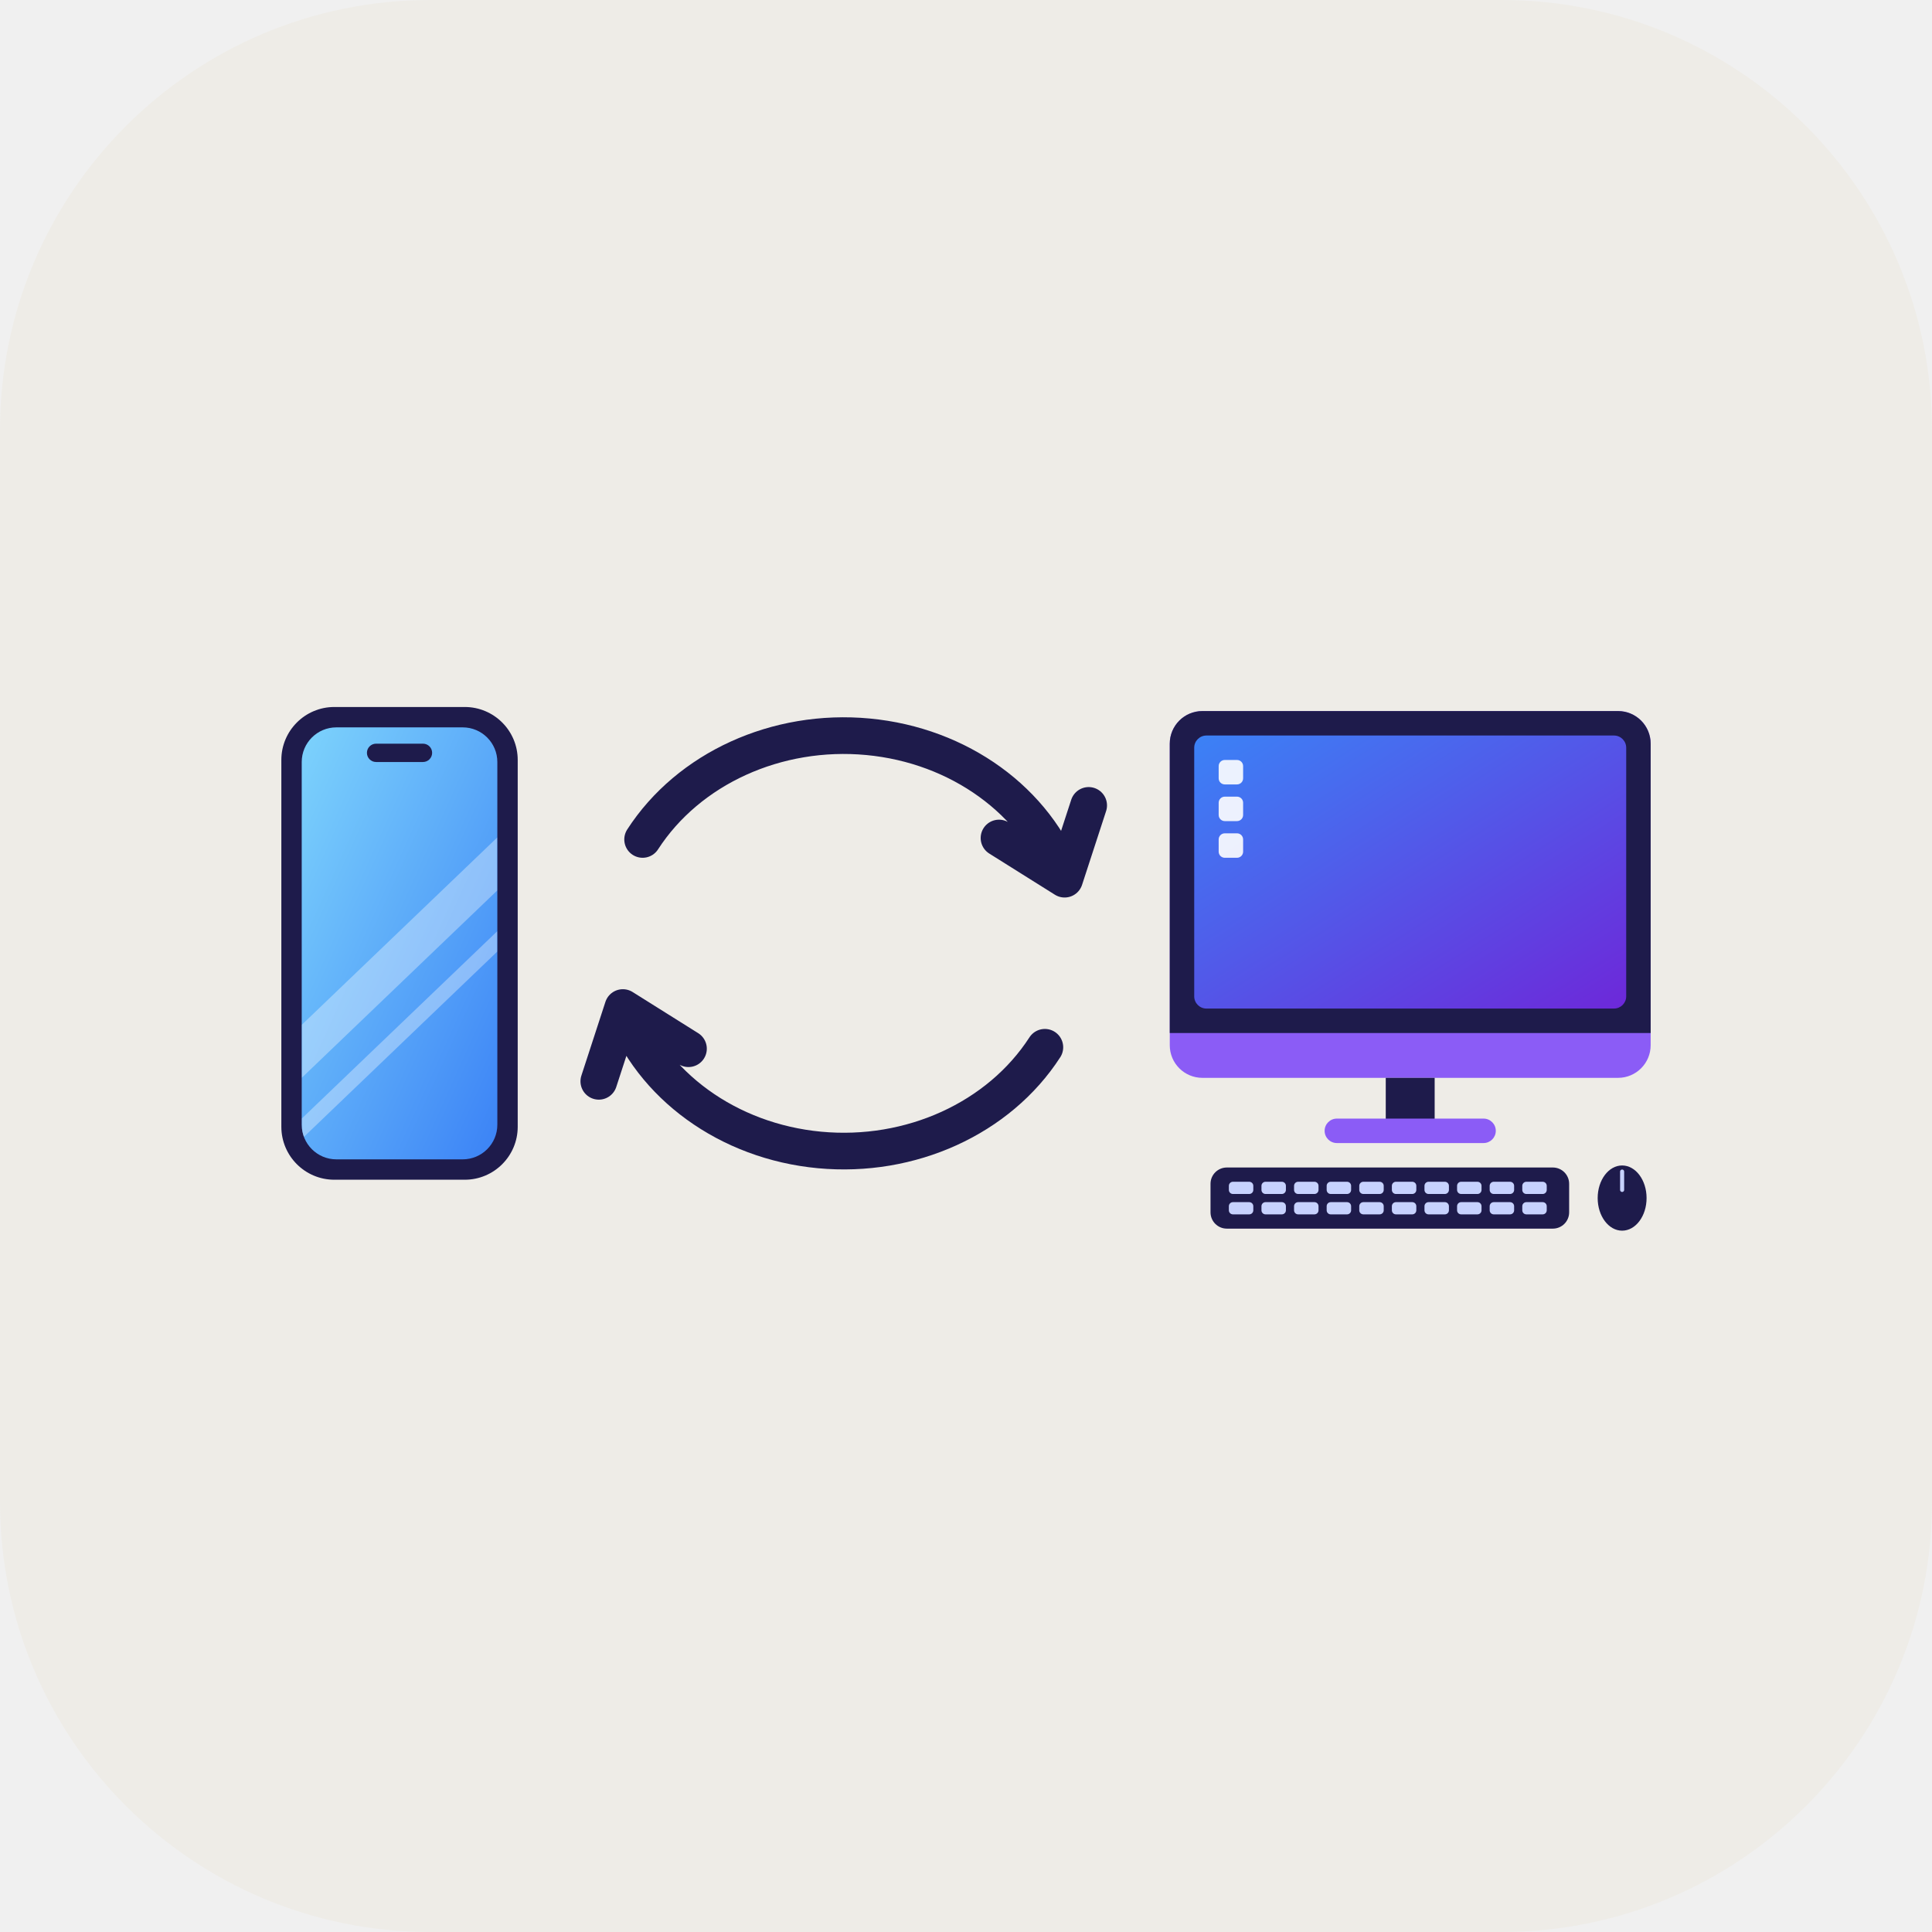
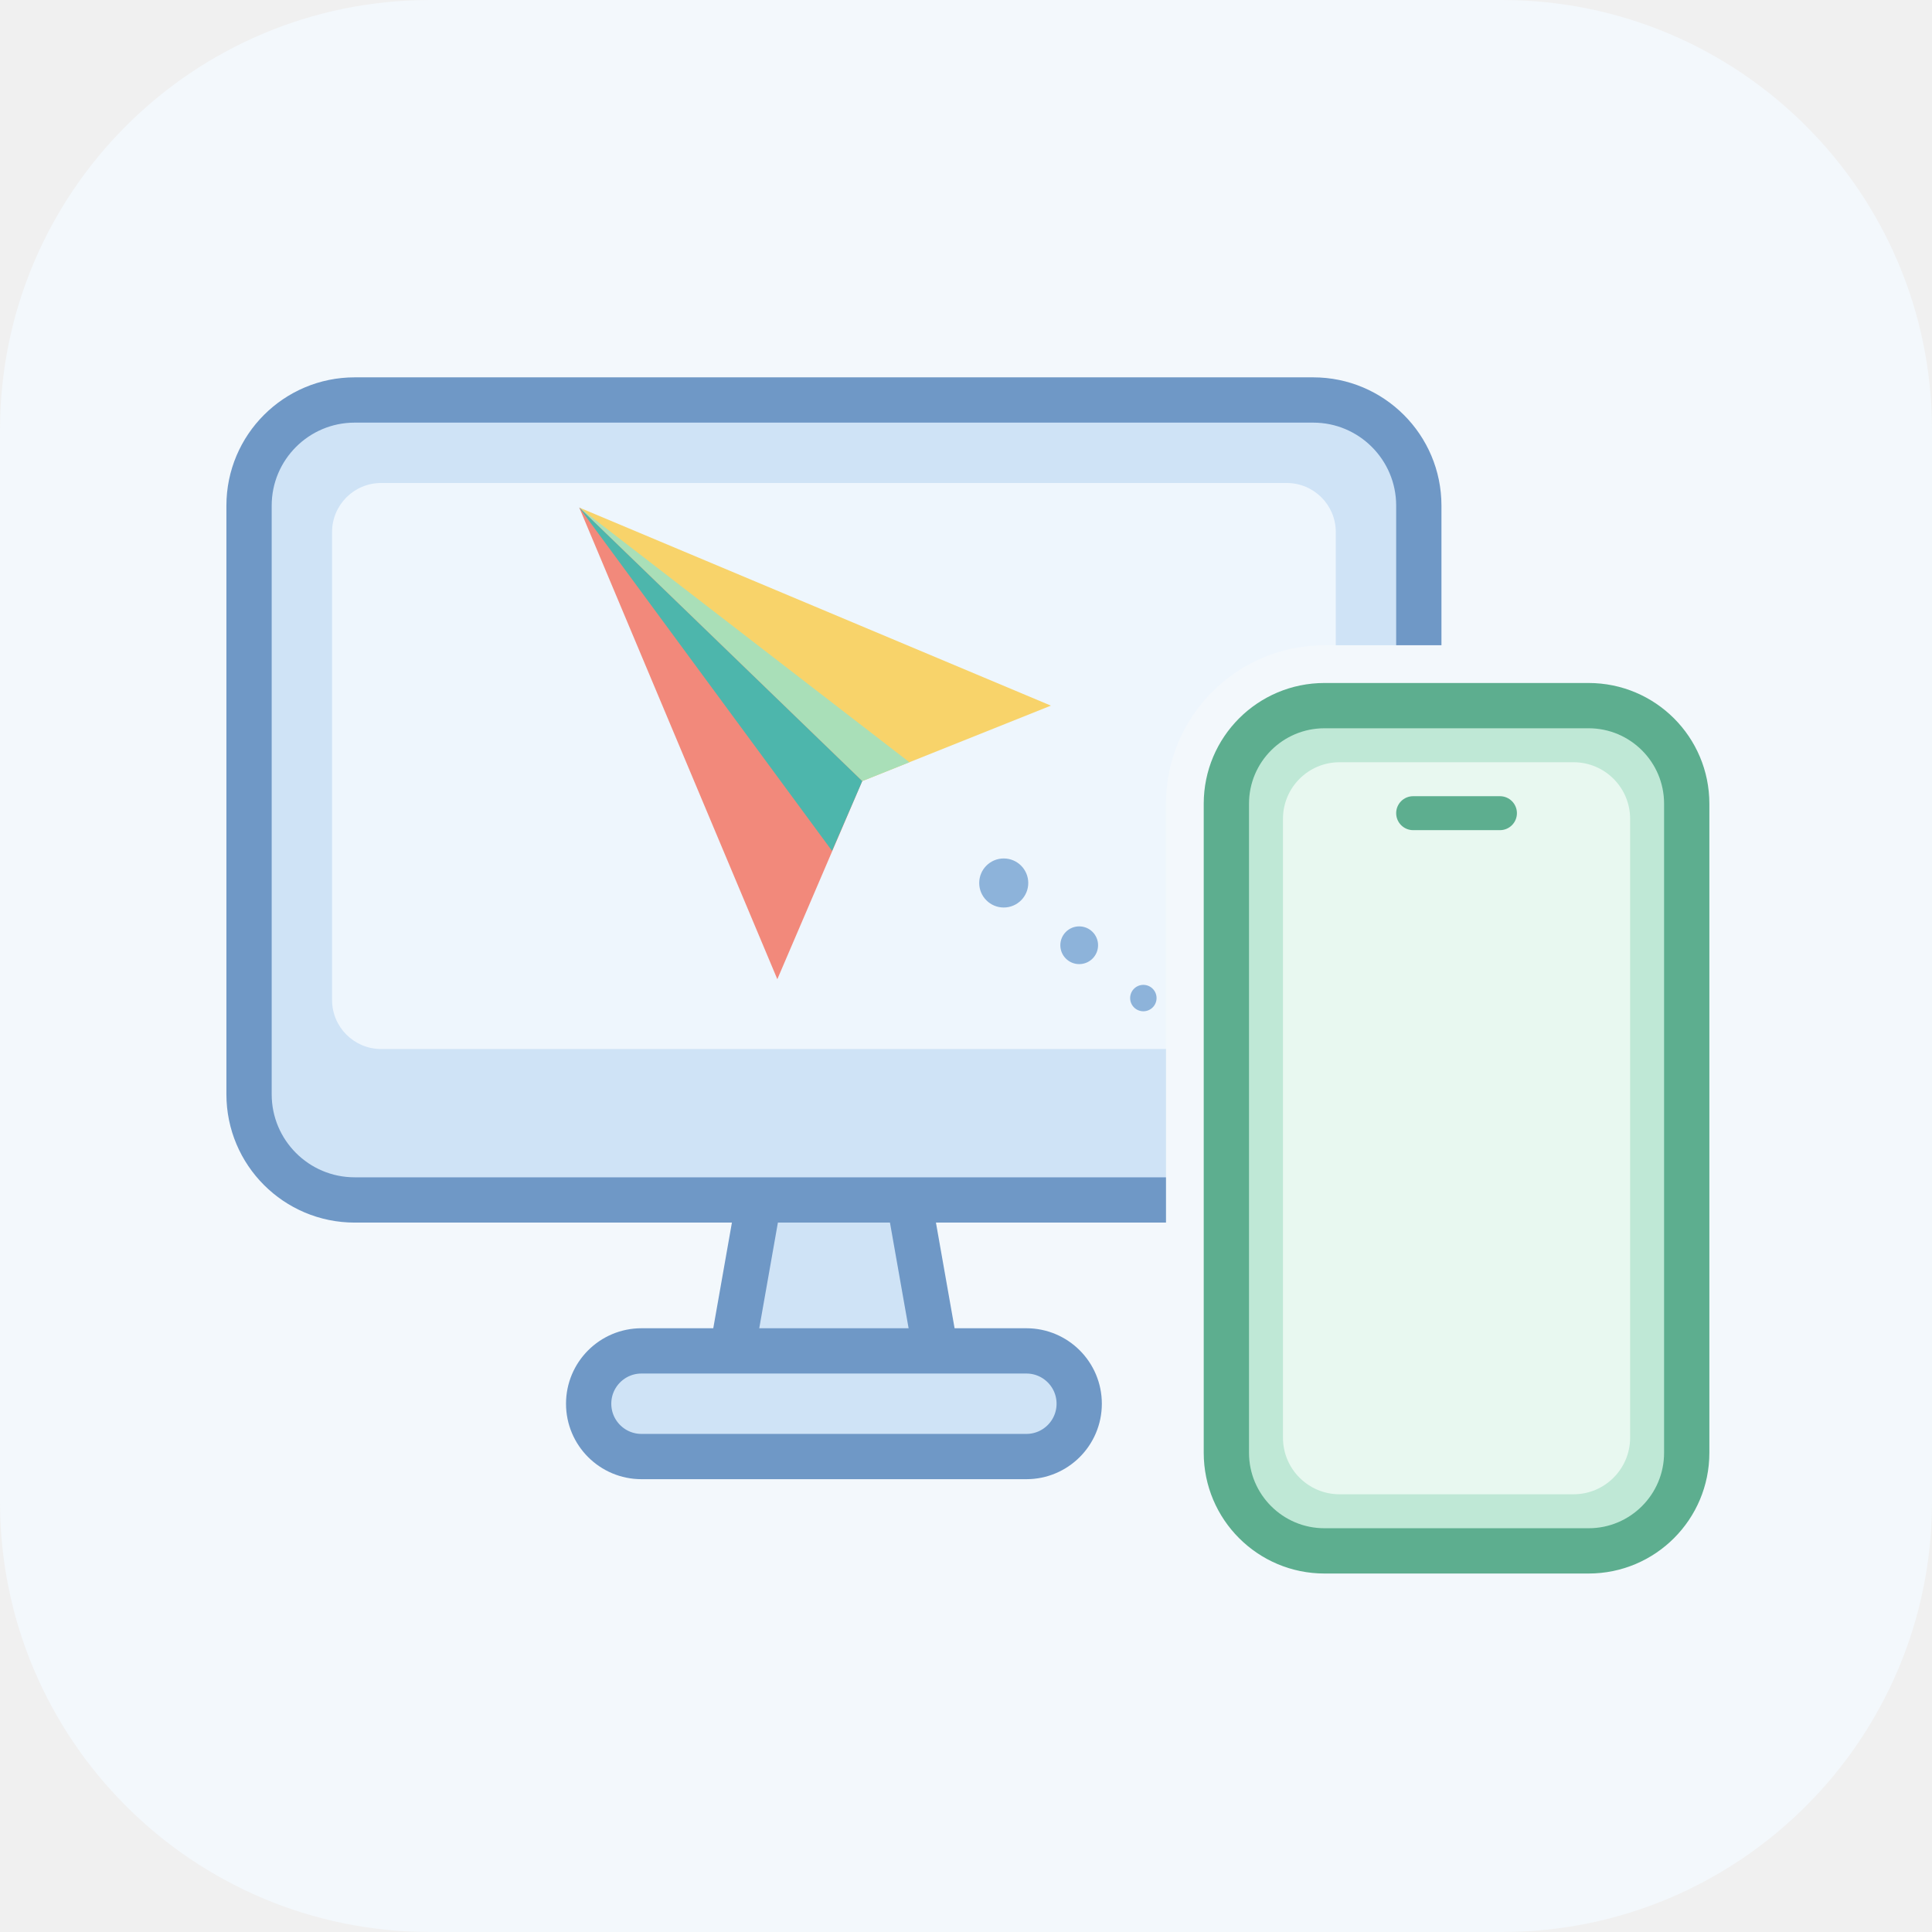
<svg xmlns="http://www.w3.org/2000/svg" viewBox="0 0 1024 1024" role="img" aria-labelledby="title">
  <defs>
-     <linearGradient id="phone-screen" x1="0" y1="0" x2="1" y2="1">
-       <stop offset="0" stop-color="#7DD3FC" />
-       <stop offset="1" stop-color="#3B82F6" />
-     </linearGradient>
-     <linearGradient id="monitor-screen" x1="0" y1="0" x2="1" y2="1">
-       <stop offset="0" stop-color="#3B82F6" />
-       <stop offset="1" stop-color="#6D28D9" />
-     </linearGradient>
-     <clipPath id="phone-glass">
-       <rect x="186" y="406" width="96" height="212" rx="17" />
-     </clipPath>
+     <mask id="phone-gap">
+       <rect width="1024" height="1024" fill="#FFFFFF" />
+       <rect x="618" y="342" width="308" height="512" rx="84" fill="#000000" />
+     </mask>
  </defs>
-   <rect width="1024" height="1024" rx="228" fill="#EEECE7" />
-   <g transform="translate(512 500) scale(1.08) translate(-512 -512)">
-     <rect x="176" y="396" width="116" height="232" rx="26" fill="#1E1B4B" />
-     <rect x="186" y="406" width="96" height="212" rx="17" fill="url(#phone-screen)" />
-     <g clip-path="url(#phone-glass)" fill="#FFFFFF" opacity="0.35">
-       <polygon points="186,552 282,460 282,486 186,578" />
-       <polygon points="186,598 282,506 282,516 186,608" />
+   <rect id="tile" width="1024" height="1024" rx="228" fill="#F3F8FC" />
+   <g mask="url(#phone-gap)">
+     <g fill="#CFE3F6" stroke="#6F98C6" stroke-width="24" stroke-linejoin="round">
+       <path d="M404 626 H480 L498 728 H386 Z" />
+       <rect x="312" y="716" width="260" height="56" rx="28" />
+       <rect x="132" y="212" width="620" height="424" rx="56" />
    </g>
-     <rect x="218" y="414" width="32" height="9" rx="4.5" fill="#1E1B4B" />
-     <g fill="none" stroke="#1E1B4B" stroke-width="18" stroke-linecap="round" stroke-linejoin="round">
-       <path d="M353.3 461 A114 102 0 0 1 560.4 480.5 M572.2 444.3 L560.4 480.5 L528.2 460.3" />
-       <path d="M550.7 563 A114 102 0 0 1 343.6 543.5 M331.8 579.7 L343.6 543.5 L375.8 563.7" />
+     <rect x="176" y="256" width="532" height="300" rx="26" fill="#EEF6FD" />
+     <g fill="#8DB3DA">
+       <circle cx="532" cy="468" r="13" />
+       <circle cx="572" cy="501" r="10" />
+       <circle cx="606" cy="529" r="7" />
    </g>
-     <rect x="612" y="398" width="236" height="180" rx="16" fill="#8B5CF6" />
-     <path d="M612 556 V414 a16 16 0 0 1 16 -16 H832 a16 16 0 0 1 16 16 V556 Z" fill="#1E1B4B" />
-     <rect x="624" y="410" width="212" height="134" rx="6" fill="url(#monitor-screen)" />
-     <g fill="#FFFFFF" opacity="0.9">
-       <rect x="636" y="422" width="12" height="12" rx="3" />
-       <rect x="636" y="440" width="12" height="12" rx="3" />
-       <rect x="636" y="458" width="12" height="12" rx="3" />
-     </g>
-     <rect x="718" y="578" width="24" height="22" fill="#1E1B4B" />
-     <rect x="688" y="598" width="84" height="12" rx="6" fill="#8B5CF6" />
-     <rect x="632" y="622" width="176" height="30" rx="8" fill="#1E1B4B" />
-     <g fill="#C7D2FE">
-       <rect x="641" y="629" width="12" height="6" rx="2" />
-       <rect x="657" y="629" width="12" height="6" rx="2" />
-       <rect x="673" y="629" width="12" height="6" rx="2" />
-       <rect x="689" y="629" width="12" height="6" rx="2" />
-       <rect x="705" y="629" width="12" height="6" rx="2" />
-       <rect x="721" y="629" width="12" height="6" rx="2" />
-       <rect x="737" y="629" width="12" height="6" rx="2" />
-       <rect x="753" y="629" width="12" height="6" rx="2" />
-       <rect x="769" y="629" width="12" height="6" rx="2" />
-       <rect x="785" y="629" width="12" height="6" rx="2" />
-       <rect x="641" y="639" width="12" height="6" rx="2" />
-       <rect x="657" y="639" width="12" height="6" rx="2" />
-       <rect x="673" y="639" width="12" height="6" rx="2" />
-       <rect x="689" y="639" width="12" height="6" rx="2" />
-       <rect x="705" y="639" width="12" height="6" rx="2" />
-       <rect x="721" y="639" width="12" height="6" rx="2" />
-       <rect x="737" y="639" width="12" height="6" rx="2" />
-       <rect x="753" y="639" width="12" height="6" rx="2" />
-       <rect x="769" y="639" width="12" height="6" rx="2" />
-       <rect x="785" y="639" width="12" height="6" rx="2" />
-     </g>
-     <ellipse cx="834" cy="637" rx="12" ry="16" fill="#1E1B4B" />
-     <line x1="834" y1="624" x2="834" y2="633" stroke="#C7D2FE" stroke-width="2" stroke-linecap="round" />
+     <path d="M307 269 L557 374 L457 414 Z" fill="#F8D36A" />
+     <path d="M307 269 L482 404 L457 414 Z" fill="#A9DFB8" />
+     <path d="M307 269 L457 414 L412 519 Z" fill="#F2897B" />
+     <path d="M307 269 L457 414 L441 451 Z" fill="#4DB6AC" />
  </g>
+   <rect x="650" y="374" width="244" height="448" rx="52" fill="#BFE8D6" stroke="#5DAE8F" stroke-width="24" />
+   <rect x="680" y="404" width="184" height="388" rx="30" fill="#E8F8F0" />
+   <rect x="740" y="422" width="64" height="18" rx="9" fill="#5DAE8F" />
</svg>
